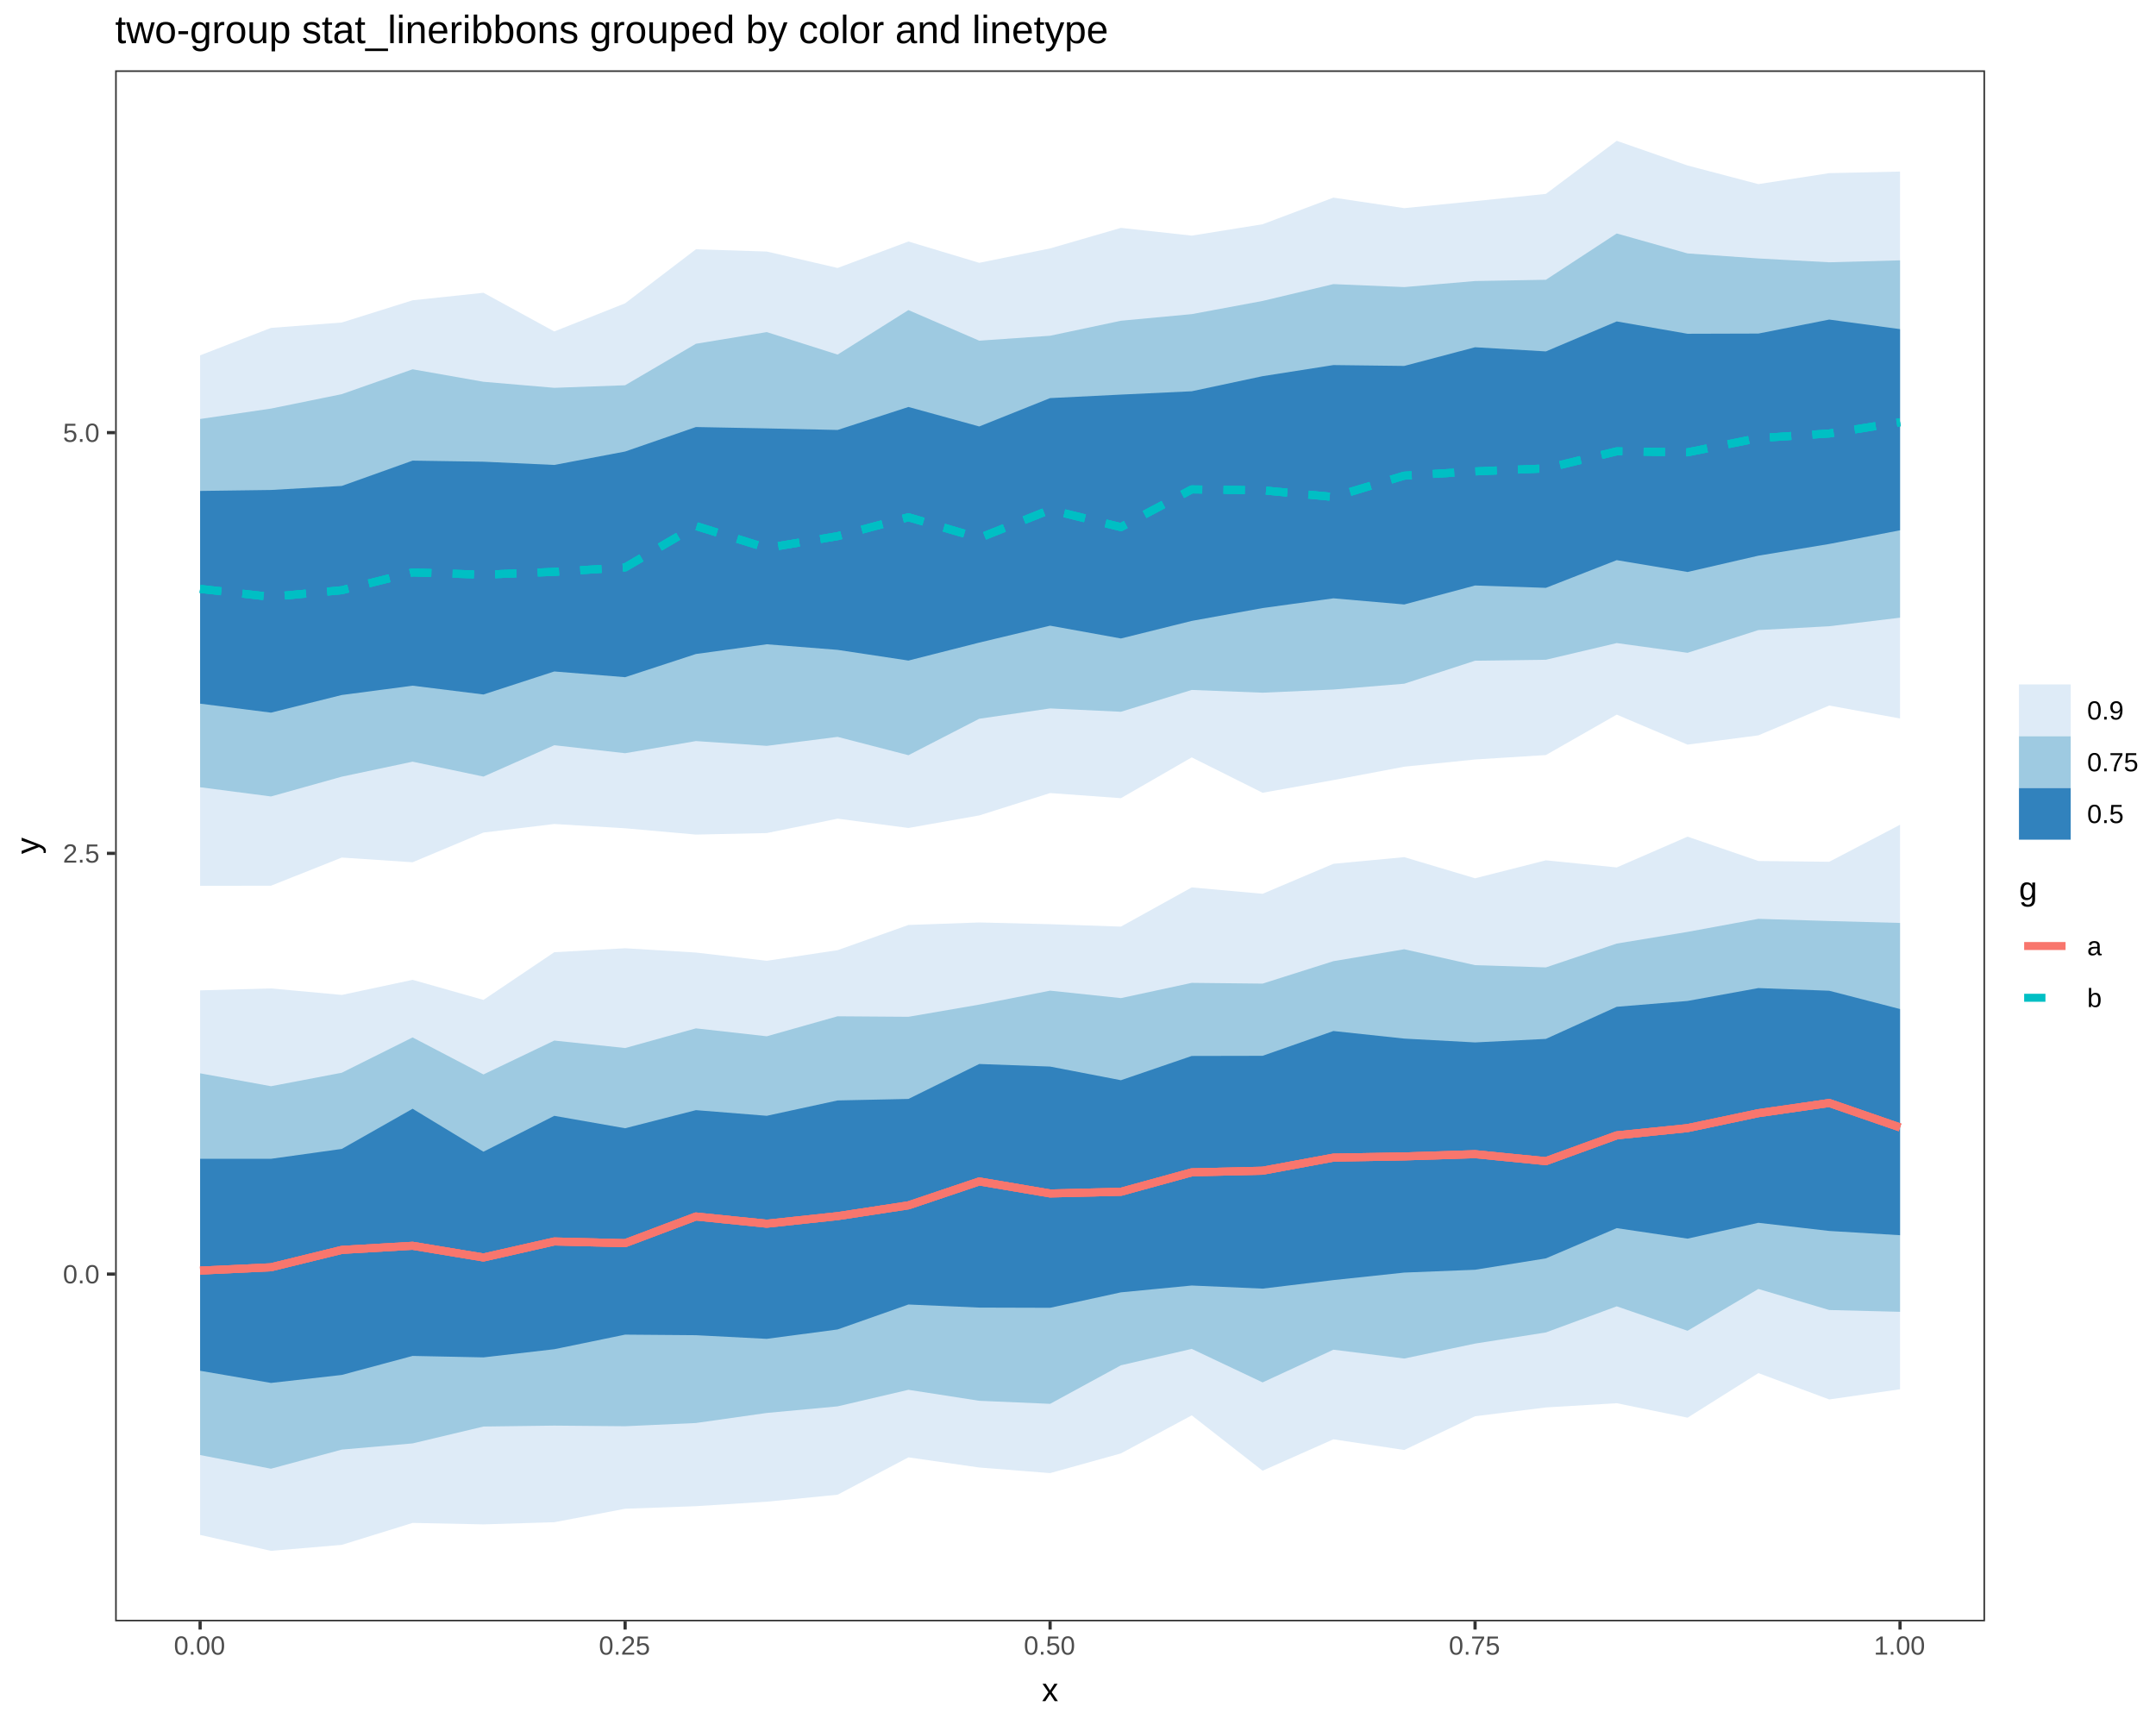
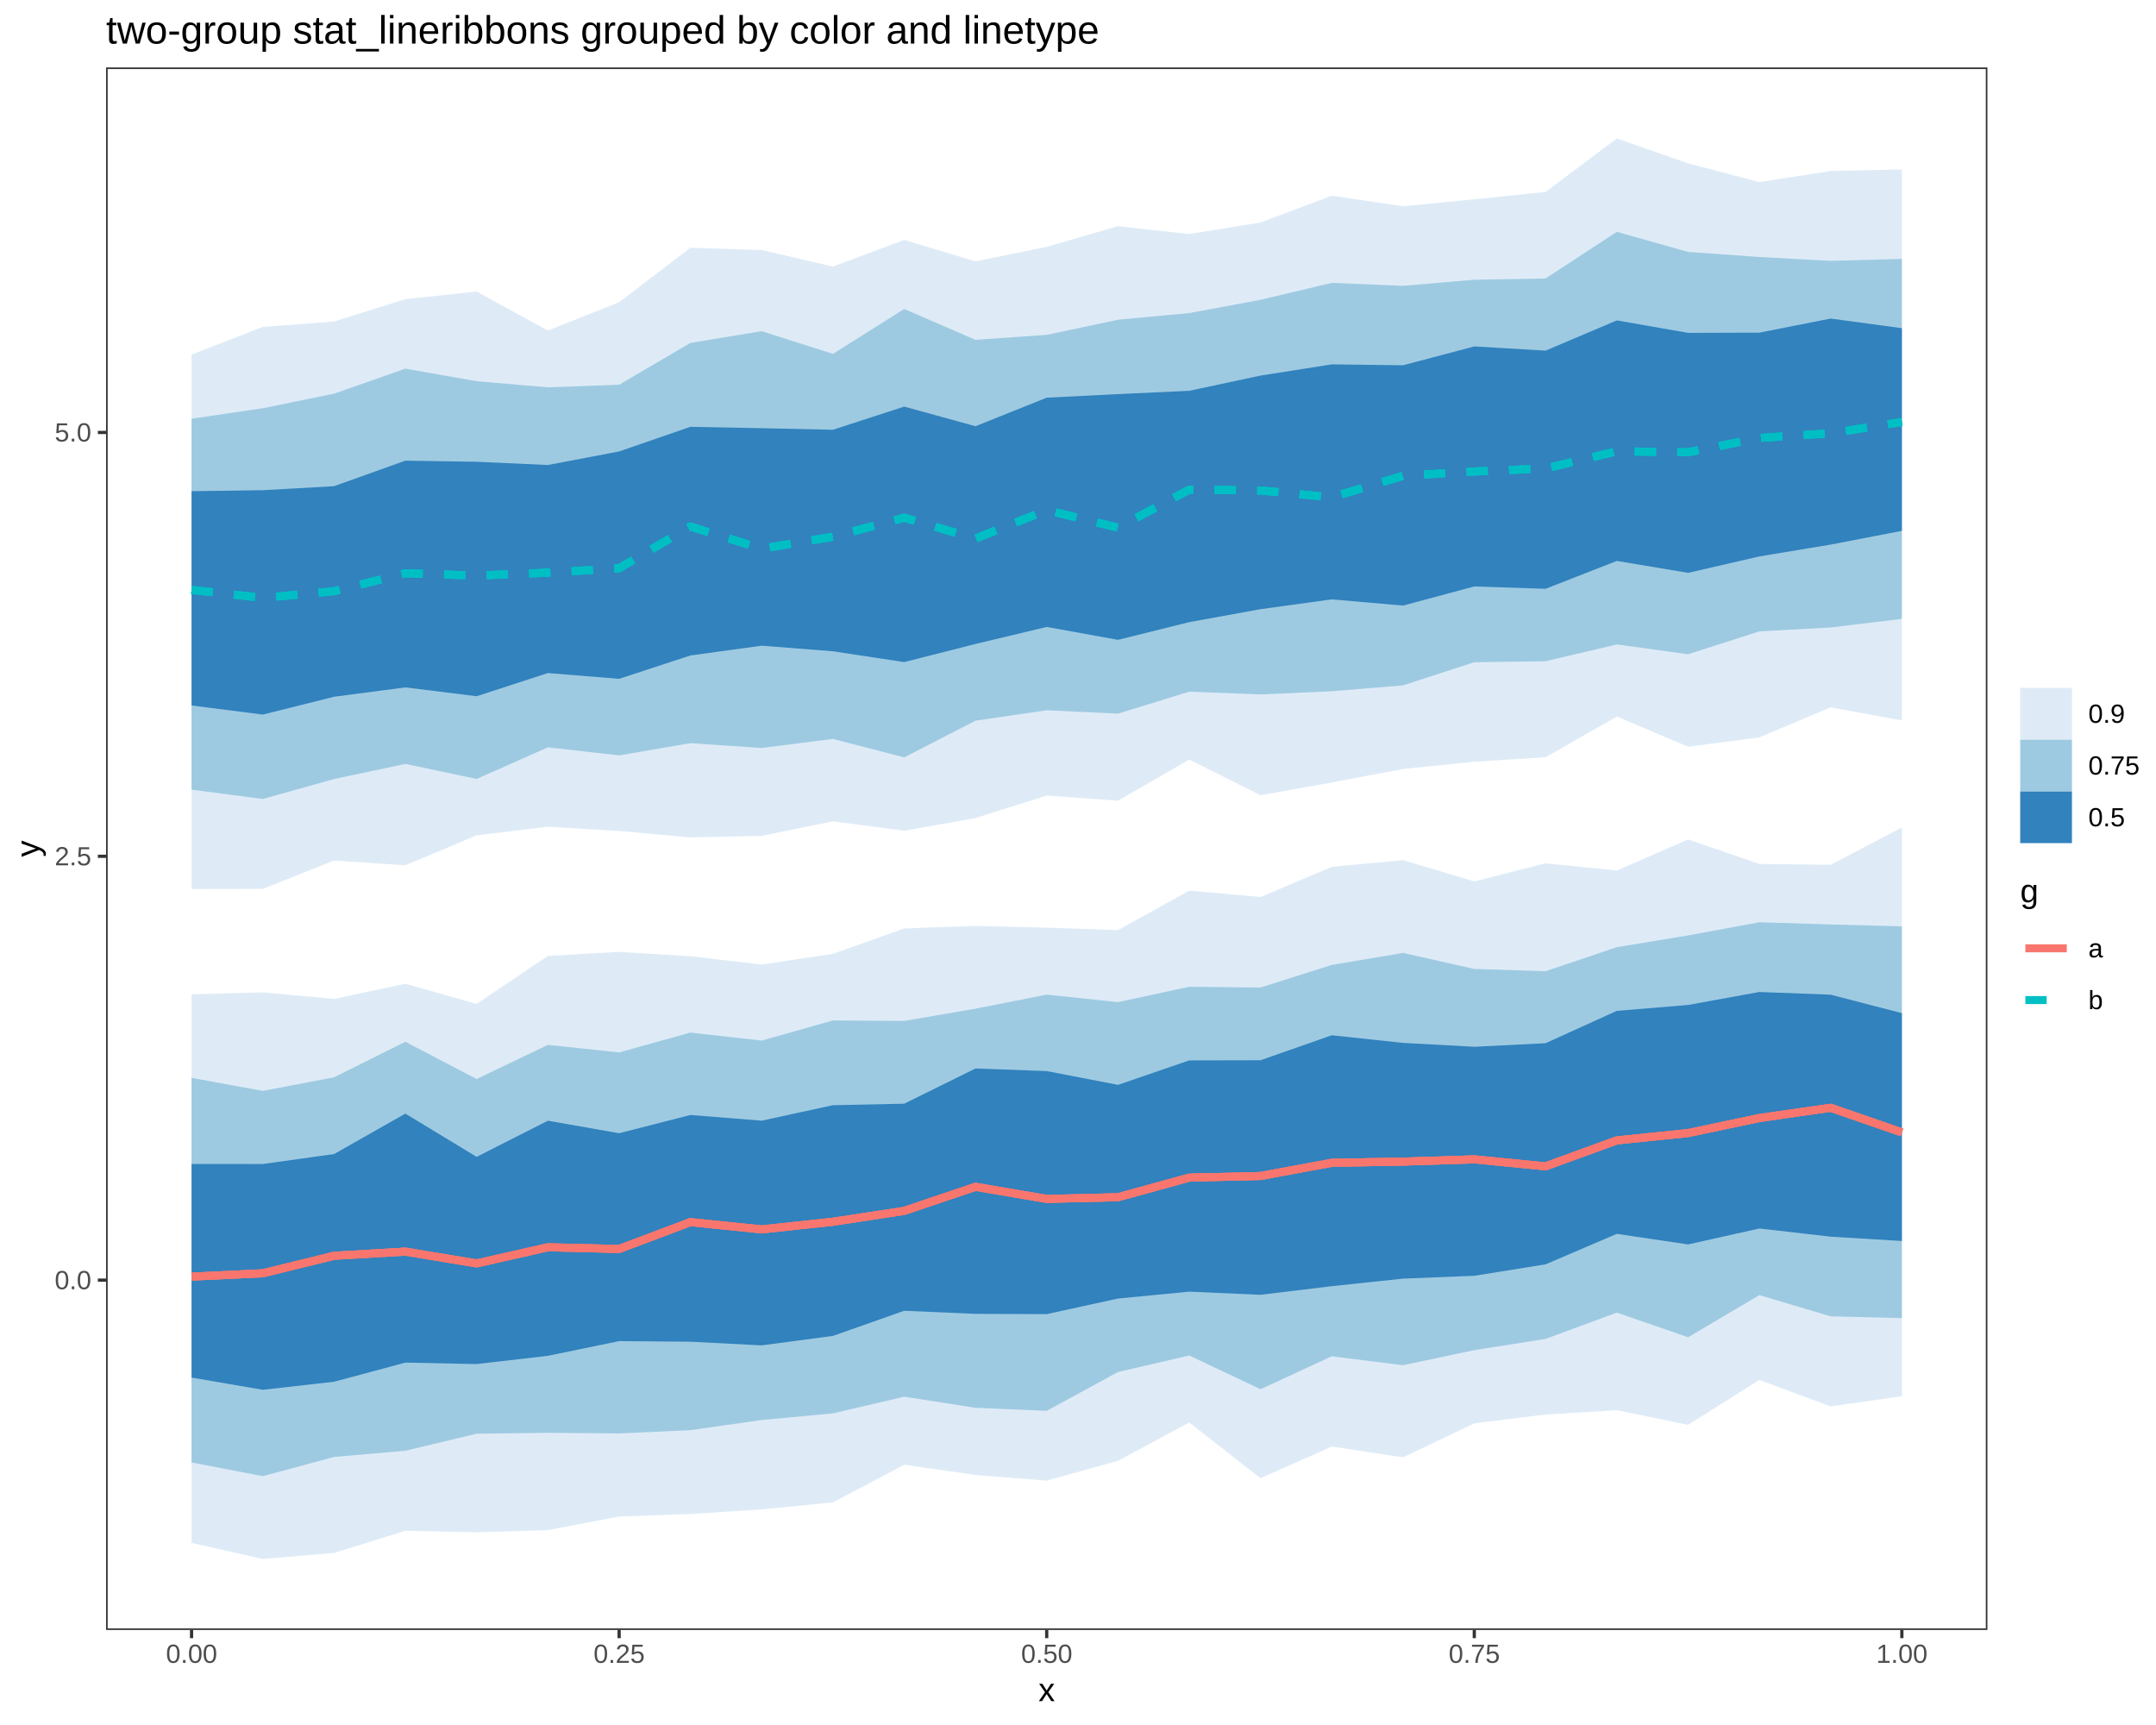
<svg xmlns="http://www.w3.org/2000/svg" viewBox="0 0 720.00 576.00">
  <defs>
    <style type="text/css">
-     line, polyline, path, rect, circle {
+     line, polyline, polygon, path, rect, circle {
      fill: none;
      stroke: #000000;
      stroke-linecap: round;
      stroke-linejoin: round;
      stroke-miterlimit: 10.00;
    }
  </style>
  </defs>
  <rect width="100%" height="100%" style="stroke: none; fill: #FFFFFF;" />
  <rect x="0.00" y="0.00" width="720.00" height="576.00" style="stroke-width: 1.07; stroke: #FFFFFF; fill: #FFFFFF;" />
  <defs>
-     <clipPath id="cpMzguNDQ4NXw2NjIuOTA2fDU0MS4zOTF8MjMuNDc2Nw==">
-       <rect x="38.45" y="23.48" width="624.46" height="517.91" />
+     <clipPath id="cpMzUuNDJ8NjYzLjY5fDU0NC4yN3wyMi41Mg==">
+       <rect x="35.42" y="22.52" width="628.28" height="521.75" />
    </clipPath>
  </defs>
-   <rect x="38.45" y="23.48" width="624.46" height="517.91" style="stroke-width: 1.07; stroke: none; fill: #FFFFFF;" clip-path="url(#cpMzguNDQ4NXw2NjIuOTA2fDU0MS4zOTF8MjMuNDc2Nw==)" />
-   <polyline points="66.83,118.65 90.49,109.49 114.14,107.69 137.79,100.27 161.45,97.76 185.10,110.68 208.76,101.28 232.41,83.24 256.06,83.99 279.72,89.48 303.37,80.64 327.02,87.76 350.68,82.95 374.33,76.09 397.98,78.68 421.64,74.88 445.29,65.99 468.95,69.50 492.60,67.16 516.25,64.74 539.91,47.02 563.56,55.26 587.21,61.48 610.87,57.81 634.52,57.29 634.52,239.91 610.87,235.59 587.21,245.54 563.56,248.64 539.91,238.62 516.25,252.12 492.60,253.60 468.95,256.01 445.29,260.48 421.64,264.71 397.98,252.90 374.33,266.52 350.68,264.81 327.02,272.28 303.37,276.47 279.72,273.36 256.06,278.17 232.41,278.68 208.76,276.57 185.10,275.14 161.45,278.00 137.79,287.92 114.14,286.35 90.49,295.75 66.83,295.79 " style="stroke-width: nan; stroke: none; stroke-dasharray: 2.00,2.00; fill: #DEEBF7;" clip-path="url(#cpMzguNDQ4NXw2NjIuOTA2fDU0MS4zOTF8MjMuNDc2Nw==)" />
-   <polyline points="66.83,330.70 90.49,330.05 114.14,332.22 137.79,327.18 161.45,333.88 185.10,317.96 208.76,316.63 232.41,318.07 256.06,320.82 279.72,317.28 303.37,308.86 327.02,308.02 350.68,308.60 374.33,309.41 397.98,296.32 421.64,298.45 445.29,288.44 468.95,286.21 492.60,293.27 516.25,287.27 539.91,289.65 563.56,279.37 587.21,287.49 610.87,287.76 634.52,275.40 634.52,463.89 610.87,467.29 587.21,458.50 563.56,473.38 539.91,468.55 516.25,469.96 492.60,472.90 468.95,484.17 445.29,480.60 421.64,491.09 397.98,472.61 374.33,485.31 350.68,491.89 327.02,490.02 303.37,486.63 279.72,499.10 256.06,501.44 232.41,502.93 208.76,503.79 185.10,508.29 161.45,509.01 137.79,508.52 114.14,515.85 90.49,517.85 66.83,512.53 " style="stroke-width: nan; stroke: none; fill: #DEEBF7;" clip-path="url(#cpMzguNDQ4NXw2NjIuOTA2fDU0MS4zOTF8MjMuNDc2Nw==)" />
-   <polyline points="66.83,139.91 90.49,136.43 114.14,131.61 137.79,123.31 161.45,127.48 185.10,129.50 208.76,128.64 232.41,114.79 256.06,110.89 279.72,118.40 303.37,103.54 327.02,113.76 350.68,112.11 374.33,107.10 397.98,104.89 421.64,100.49 445.29,94.87 468.95,95.86 492.60,93.84 516.25,93.42 539.91,77.96 563.56,84.62 587.21,86.30 610.87,87.58 634.52,86.93 634.52,206.25 610.87,209.11 587.21,210.39 563.56,217.98 539.91,214.73 516.25,220.30 492.60,220.62 468.95,228.30 445.29,230.24 421.64,231.30 397.98,230.38 374.33,237.67 350.68,236.55 327.02,240.00 303.37,252.17 279.72,246.05 256.06,249.05 232.41,247.45 208.76,251.51 185.10,248.84 161.45,259.31 137.79,254.33 114.14,259.34 90.49,265.95 66.83,262.87 " style="stroke-width: nan; stroke: none; stroke-dasharray: 2.00,2.00; fill: #9ECAE1;" clip-path="url(#cpMzguNDQ4NXw2NjIuOTA2fDU0MS4zOTF8MjMuNDc2Nw==)" />
-   <polyline points="66.83,358.39 90.49,362.70 114.14,358.20 137.79,346.41 161.45,358.77 185.10,347.46 208.76,349.95 232.41,343.38 256.06,346.03 279.72,339.35 303.37,339.52 327.02,335.45 350.68,330.79 374.33,333.28 397.98,328.19 421.64,328.44 445.29,320.95 468.95,316.97 492.60,322.28 516.25,323.03 539.91,315.07 563.56,311.17 587.21,306.81 610.87,307.54 634.52,308.18 634.52,438.03 610.87,437.43 587.21,430.40 563.56,444.36 539.91,436.20 516.25,444.92 492.60,448.64 468.95,453.63 445.29,450.68 421.64,461.60 397.98,450.41 374.33,455.89 350.68,468.76 327.02,467.74 303.37,464.07 279.72,469.60 256.06,471.80 232.41,475.16 208.76,476.24 185.10,476.03 161.45,476.34 137.79,481.97 114.14,484.04 90.49,490.42 66.83,485.86 " style="stroke-width: nan; stroke: none; fill: #9ECAE1;" clip-path="url(#cpMzguNDQ4NXw2NjIuOTA2fDU0MS4zOTF8MjMuNDc2Nw==)" />
-   <polyline points="66.83,386.93 90.49,386.94 114.14,383.64 137.79,370.23 161.45,384.57 185.10,372.59 208.76,376.74 232.41,370.69 256.06,372.58 279.72,367.45 303.37,366.95 327.02,355.28 350.68,356.14 374.33,360.70 397.98,352.60 421.64,352.55 445.29,344.27 468.95,346.80 492.60,348.08 516.25,346.90 539.91,336.18 563.56,334.23 587.21,329.93 610.87,330.82 634.52,336.93 634.52,412.45 610.87,411.03 587.21,408.31 563.56,413.60 539.91,410.09 516.25,420.19 492.60,423.99 468.95,424.93 445.29,427.44 421.64,430.29 397.98,429.25 374.33,431.53 350.68,436.69 327.02,436.62 303.37,435.59 279.72,443.92 256.06,447.06 232.41,445.84 208.76,445.65 185.10,450.52 161.45,453.25 137.79,452.76 114.14,459.11 90.49,461.78 66.83,457.72 " style="stroke-width: nan; stroke: none; fill: #3182BD;" clip-path="url(#cpMzguNDQ4NXw2NjIuOTA2fDU0MS4zOTF8MjMuNDc2Nw==)" />
-   <polyline points="66.83,163.93 90.49,163.61 114.14,162.26 137.79,153.81 161.45,154.17 185.10,155.25 208.76,150.77 232.41,142.59 256.06,143.05 279.72,143.57 303.37,135.89 327.02,142.40 350.68,132.93 374.33,131.76 397.98,130.65 421.64,125.61 445.29,121.90 468.95,122.19 492.60,115.95 516.25,117.34 539.91,107.33 563.56,111.45 587.21,111.38 610.87,106.71 634.52,109.90 634.52,177.07 610.87,181.64 587.21,185.55 563.56,190.99 539.91,187.04 516.25,196.29 492.60,195.50 468.95,201.84 445.29,199.79 421.64,203.04 397.98,207.33 374.33,213.20 350.68,208.92 327.02,214.57 303.37,220.57 279.72,217.00 256.06,215.13 232.41,218.38 208.76,226.12 185.10,224.21 161.45,231.90 137.79,228.96 114.14,232.07 90.49,237.96 66.83,234.96 " style="stroke-width: nan; stroke: none; stroke-dasharray: 2.00,2.00; fill: #3182BD;" clip-path="url(#cpMzguNDQ4NXw2NjIuOTA2fDU0MS4zOTF8MjMuNDc2Nw==)" />
-   <polyline points="66.83,196.64 90.49,199.30 114.14,197.08 137.79,191.14 161.45,191.90 185.10,190.95 208.76,189.47 232.41,175.64 256.06,182.98 279.72,179.03 303.37,172.71 327.02,179.65 350.68,170.22 374.33,176.01 397.98,163.42 421.64,163.71 445.29,165.95 468.95,158.83 492.60,157.41 516.25,156.41 539.91,150.71 563.56,151.04 587.21,146.29 610.87,144.75 634.52,140.99 " style="stroke-width: 2.67; stroke: #00BFC4; stroke-dasharray: 7.11,7.11; stroke-linecap: butt;" clip-path="url(#cpMzguNDQ4NXw2NjIuOTA2fDU0MS4zOTF8MjMuNDc2Nw==)" />
-   <polyline points="66.83,424.27 90.49,423.16 114.14,417.36 137.79,415.98 161.45,419.89 185.10,414.54 208.76,415.11 232.41,406.20 256.06,408.61 279.72,406.08 303.37,402.48 327.02,394.50 350.68,398.51 374.33,397.95 397.98,391.46 421.64,390.92 445.29,386.55 468.95,386.14 492.60,385.39 516.25,387.72 539.91,379.11 563.56,376.69 587.21,371.70 610.87,368.30 634.52,376.47 " style="stroke-width: 2.67; stroke: #F8766D; stroke-linecap: butt;" clip-path="url(#cpMzguNDQ4NXw2NjIuOTA2fDU0MS4zOTF8MjMuNDc2Nw==)" />
-   <polyline points="66.83,196.64 90.49,199.30 114.14,197.08 137.79,191.14 161.45,191.90 185.10,190.95 208.76,189.47 232.41,175.64 256.06,182.98 279.72,179.03 303.37,172.71 327.02,179.65 350.68,170.22 374.33,176.01 397.98,163.42 421.64,163.71 445.29,165.95 468.95,158.83 492.60,157.41 516.25,156.41 539.91,150.71 563.56,151.04 587.21,146.29 610.87,144.75 634.52,140.99 " style="stroke-width: 2.67; stroke: #00BFC4; stroke-dasharray: 7.11,7.11; stroke-linecap: butt;" clip-path="url(#cpMzguNDQ4NXw2NjIuOTA2fDU0MS4zOTF8MjMuNDc2Nw==)" />
-   <polyline points="66.83,424.27 90.49,423.16 114.14,417.36 137.79,415.98 161.45,419.89 185.10,414.54 208.76,415.11 232.41,406.20 256.06,408.61 279.72,406.08 303.37,402.48 327.02,394.50 350.68,398.51 374.33,397.95 397.98,391.46 421.64,390.92 445.29,386.55 468.95,386.14 492.60,385.39 516.25,387.72 539.91,379.11 563.56,376.69 587.21,371.70 610.87,368.30 634.52,376.47 " style="stroke-width: 2.67; stroke: #F8766D; stroke-linecap: butt;" clip-path="url(#cpMzguNDQ4NXw2NjIuOTA2fDU0MS4zOTF8MjMuNDc2Nw==)" />
-   <polyline points="66.83,196.64 90.49,199.30 114.14,197.08 137.79,191.14 161.45,191.90 185.10,190.95 208.76,189.47 232.41,175.64 256.06,182.98 279.72,179.03 303.37,172.71 327.02,179.65 350.68,170.22 374.33,176.01 397.98,163.42 421.64,163.71 445.29,165.95 468.95,158.83 492.60,157.41 516.25,156.41 539.91,150.71 563.56,151.04 587.21,146.29 610.87,144.75 634.52,140.99 " style="stroke-width: 2.67; stroke: #00BFC4; stroke-dasharray: 7.11,7.11; stroke-linecap: butt;" clip-path="url(#cpMzguNDQ4NXw2NjIuOTA2fDU0MS4zOTF8MjMuNDc2Nw==)" />
-   <polyline points="66.83,424.27 90.49,423.16 114.14,417.36 137.79,415.98 161.45,419.89 185.10,414.54 208.76,415.11 232.41,406.20 256.06,408.61 279.72,406.08 303.37,402.48 327.02,394.50 350.68,398.51 374.33,397.95 397.98,391.46 421.64,390.92 445.29,386.55 468.95,386.14 492.60,385.39 516.25,387.72 539.91,379.11 563.56,376.69 587.21,371.70 610.87,368.30 634.52,376.47 " style="stroke-width: 2.67; stroke: #F8766D; stroke-linecap: butt;" clip-path="url(#cpMzguNDQ4NXw2NjIuOTA2fDU0MS4zOTF8MjMuNDc2Nw==)" />
-   <rect x="38.45" y="23.48" width="624.46" height="517.91" style="stroke-width: 1.07; stroke: #333333;" clip-path="url(#cpMzguNDQ4NXw2NjIuOTA2fDU0MS4zOTF8MjMuNDc2Nw==)" />
+   <rect x="35.42" y="22.52" width="628.28" height="521.75" style="stroke-width: 1.07; stroke: none; fill: #FFFFFF;" clip-path="url(#cpMzUuNDJ8NjYzLjY5fDU0NC4yN3wyMi41Mg==)" />
+   <polygon points="63.97,118.40 87.77,109.17 111.57,107.36 135.37,99.89 159.17,97.36 182.97,110.37 206.76,100.90 230.56,82.73 254.36,83.48 278.16,89.01 301.96,80.11 325.76,87.28 349.55,82.43 373.35,75.52 397.15,78.14 420.95,74.30 444.75,65.35 468.55,68.88 492.34,66.53 516.14,64.09 539.94,46.24 563.74,54.54 587.54,60.81 611.34,57.10 635.13,56.58 635.13,240.56 611.34,236.20 587.54,246.23 563.74,249.35 539.94,239.25 516.14,252.86 492.34,254.35 468.55,256.78 444.75,261.28 420.95,265.54 397.15,253.64 373.35,267.37 349.55,265.64 325.76,273.17 301.96,277.39 278.16,274.25 254.36,279.10 230.56,279.62 206.76,277.49 182.97,276.05 159.17,278.93 135.37,288.93 111.57,287.34 87.77,296.81 63.97,296.85 " style="stroke-width: nan; stroke: none; stroke-dasharray: 2.00,2.00; fill: #DEEBF7;" clip-path="url(#cpMzUuNDJ8NjYzLjY5fDU0NC4yN3wyMi41Mg==)" />
+   <polygon points="63.97,332.02 87.77,331.36 111.57,333.55 135.37,328.48 159.17,335.22 182.97,319.19 206.76,317.84 230.56,319.30 254.36,322.07 278.16,318.50 301.96,310.02 325.76,309.17 349.55,309.75 373.35,310.57 397.15,297.39 420.95,299.53 444.75,289.45 468.55,287.20 492.34,294.32 516.14,288.27 539.94,290.67 563.74,280.31 587.54,288.49 611.34,288.77 635.13,276.31 635.13,466.20 611.34,469.62 587.54,460.77 563.74,475.76 539.94,470.89 516.14,472.32 492.34,475.28 468.55,486.62 444.75,483.03 420.95,493.60 397.15,474.98 373.35,487.78 349.55,494.40 325.76,492.52 301.96,489.10 278.16,501.67 254.36,504.02 230.56,505.53 206.76,506.39 182.97,510.92 159.17,511.65 135.37,511.15 111.57,518.54 87.77,520.56 63.97,515.20 " style="stroke-width: nan; stroke: none; fill: #DEEBF7;" clip-path="url(#cpMzUuNDJ8NjYzLjY5fDU0NC4yN3wyMi41Mg==)" />
+   <polygon points="63.97,139.82 87.77,136.31 111.57,131.45 135.37,123.09 159.17,127.29 182.97,129.33 206.76,128.46 230.56,114.51 254.36,110.58 278.16,118.15 301.96,103.17 325.76,113.47 349.55,111.81 373.35,106.76 397.15,104.54 420.95,100.11 444.75,94.45 468.55,95.44 492.34,93.41 516.14,92.99 539.94,77.41 563.74,84.12 587.54,85.81 611.34,87.10 635.13,86.44 635.13,206.65 611.34,209.53 587.54,210.82 563.74,218.47 539.94,215.19 516.14,220.80 492.34,221.12 468.55,228.86 444.75,230.82 420.95,231.88 397.15,230.96 373.35,238.30 349.55,237.17 325.76,240.65 301.96,252.90 278.16,246.74 254.36,249.76 230.56,248.15 206.76,252.24 182.97,249.55 159.17,260.10 135.37,255.08 111.57,260.13 87.77,266.79 63.97,263.68 " style="stroke-width: nan; stroke: none; stroke-dasharray: 2.00,2.00; fill: #9ECAE1;" clip-path="url(#cpMzUuNDJ8NjYzLjY5fDU0NC4yN3wyMi41Mg==)" />
+   <polygon points="63.97,359.91 87.77,364.26 111.57,359.72 135.37,347.85 159.17,360.30 182.97,348.90 206.76,351.41 230.56,344.79 254.36,347.46 278.16,340.74 301.96,340.90 325.76,336.81 349.55,332.11 373.35,334.62 397.15,329.49 420.95,329.74 444.75,322.20 468.55,318.19 492.34,323.54 516.14,324.30 539.94,316.27 563.74,312.35 587.54,307.95 611.34,308.68 635.13,309.33 635.13,440.14 611.34,439.54 587.54,432.46 563.74,446.53 539.94,438.30 516.14,447.09 492.34,450.83 468.55,455.86 444.75,452.89 420.95,463.88 397.15,452.62 373.35,458.14 349.55,471.10 325.76,470.08 301.96,466.38 278.16,471.95 254.36,474.16 230.56,477.55 206.76,478.64 182.97,478.43 159.17,478.74 135.37,484.42 111.57,486.49 87.77,492.92 63.97,488.33 " style="stroke-width: nan; stroke: none; fill: #9ECAE1;" clip-path="url(#cpMzUuNDJ8NjYzLjY5fDU0NC4yN3wyMi41Mg==)" />
+   <polygon points="63.97,388.66 87.77,388.68 111.57,385.35 135.37,371.85 159.17,386.29 182.97,374.22 206.76,378.40 230.56,372.31 254.36,374.21 278.16,369.04 301.96,368.54 325.76,356.78 349.55,357.65 373.35,362.25 397.15,354.08 420.95,354.03 444.75,345.69 468.55,348.24 492.34,349.53 516.14,348.34 539.94,337.54 563.74,335.57 587.54,331.24 611.34,332.14 635.13,338.30 635.13,414.38 611.34,412.94 587.54,410.21 563.74,415.53 539.94,412.00 516.14,422.18 492.34,426.00 468.55,426.95 444.75,429.47 420.95,432.35 397.15,431.30 373.35,433.60 349.55,438.80 325.76,438.72 301.96,437.68 278.16,446.08 254.36,449.24 230.56,448.01 206.76,447.82 182.97,452.72 159.17,455.48 135.37,454.99 111.57,461.38 87.77,464.07 63.97,459.99 " style="stroke-width: nan; stroke: none; fill: #3182BD;" clip-path="url(#cpMzUuNDJ8NjYzLjY5fDU0NC4yN3wyMi41Mg==)" />
+   <polygon points="63.97,164.01 87.77,163.69 111.57,162.34 135.37,153.82 159.17,154.19 182.97,155.27 206.76,150.75 230.56,142.52 254.36,142.98 278.16,143.50 301.96,135.77 325.76,142.32 349.55,132.79 373.35,131.60 397.15,130.49 420.95,125.41 444.75,121.67 468.55,121.97 492.34,115.68 516.14,117.08 539.94,106.99 563.74,111.15 587.54,111.08 611.34,106.37 635.13,109.59 635.13,177.26 611.34,181.85 587.54,185.80 563.74,191.28 539.94,187.30 516.14,196.61 492.34,195.82 468.55,202.21 444.75,200.14 420.95,203.41 397.15,207.74 373.35,213.65 349.55,209.34 325.76,215.03 301.96,221.08 278.16,217.47 254.36,215.60 230.56,218.87 206.76,226.67 182.97,224.74 159.17,232.48 135.37,229.53 111.57,232.65 87.77,238.60 63.97,235.57 " style="stroke-width: nan; stroke: none; stroke-dasharray: 2.00,2.00; fill: #3182BD;" clip-path="url(#cpMzUuNDJ8NjYzLjY5fDU0NC4yN3wyMi41Mg==)" />
+   <polyline points="63.97,196.97 87.77,199.64 111.57,197.41 135.37,191.42 159.17,192.19 182.97,191.23 206.76,189.74 230.56,175.82 254.36,183.21 278.16,179.22 301.96,172.86 325.76,179.85 349.55,170.35 373.35,176.19 397.15,163.50 420.95,163.79 444.75,166.05 468.55,158.88 492.34,157.44 516.14,156.44 539.94,150.69 563.74,151.03 587.54,146.24 611.34,144.69 635.13,140.91 " style="stroke-width: 2.67; stroke: #00BFC4; stroke-dasharray: 7.11,7.11; stroke-linecap: butt;" clip-path="url(#cpMzUuNDJ8NjYzLjY5fDU0NC4yN3wyMi41Mg==)" />
+   <polyline points="63.97,426.28 87.77,425.16 111.57,419.32 135.37,417.93 159.17,421.87 182.97,416.48 206.76,417.05 230.56,408.08 254.36,410.51 278.16,407.96 301.96,404.33 325.76,396.29 349.55,400.33 373.35,399.77 397.15,393.23 420.95,392.68 444.75,388.28 468.55,387.87 492.34,387.12 516.14,389.46 539.94,380.79 563.74,378.35 587.54,373.32 611.34,369.90 635.13,378.13 " style="stroke-width: 2.67; stroke: #F8766D; stroke-linecap: butt;" clip-path="url(#cpMzUuNDJ8NjYzLjY5fDU0NC4yN3wyMi41Mg==)" />
+   <polyline points="63.97,196.97 87.77,199.64 111.57,197.41 135.37,191.42 159.17,192.19 182.97,191.23 206.76,189.74 230.56,175.82 254.36,183.21 278.16,179.22 301.96,172.86 325.76,179.85 349.55,170.35 373.35,176.19 397.15,163.50 420.95,163.79 444.75,166.05 468.55,158.88 492.34,157.44 516.14,156.44 539.94,150.69 563.74,151.03 587.54,146.24 611.34,144.69 635.13,140.91 " style="stroke-width: 2.67; stroke: #00BFC4; stroke-dasharray: 7.11,7.11; stroke-linecap: butt;" clip-path="url(#cpMzUuNDJ8NjYzLjY5fDU0NC4yN3wyMi41Mg==)" />
+   <polyline points="63.97,426.28 87.77,425.16 111.57,419.32 135.37,417.93 159.17,421.87 182.97,416.48 206.76,417.05 230.56,408.08 254.36,410.51 278.16,407.96 301.96,404.33 325.76,396.29 349.55,400.33 373.35,399.77 397.15,393.23 420.95,392.68 444.75,388.28 468.55,387.87 492.34,387.12 516.14,389.46 539.94,380.79 563.74,378.35 587.54,373.32 611.34,369.90 635.13,378.13 " style="stroke-width: 2.67; stroke: #F8766D; stroke-linecap: butt;" clip-path="url(#cpMzUuNDJ8NjYzLjY5fDU0NC4yN3wyMi41Mg==)" />
+   <polyline points="63.97,196.97 87.77,199.64 111.57,197.41 135.37,191.42 159.17,192.19 182.97,191.23 206.76,189.74 230.56,175.82 254.36,183.21 278.16,179.22 301.96,172.86 325.76,179.85 349.55,170.35 373.35,176.19 397.15,163.50 420.95,163.79 444.75,166.05 468.55,158.88 492.34,157.44 516.14,156.44 539.94,150.69 563.74,151.03 587.54,146.24 611.34,144.69 635.13,140.91 " style="stroke-width: 2.67; stroke: #00BFC4; stroke-dasharray: 7.11,7.11; stroke-linecap: butt;" clip-path="url(#cpMzUuNDJ8NjYzLjY5fDU0NC4yN3wyMi41Mg==)" />
+   <polyline points="63.97,426.28 87.77,425.16 111.57,419.32 135.37,417.93 159.17,421.87 182.97,416.48 206.76,417.05 230.56,408.08 254.36,410.51 278.16,407.96 301.96,404.33 325.76,396.29 349.55,400.33 373.35,399.77 397.15,393.23 420.95,392.68 444.75,388.28 468.55,387.87 492.34,387.12 516.14,389.46 539.94,380.79 563.74,378.35 587.54,373.32 611.34,369.90 635.13,378.13 " style="stroke-width: 2.67; stroke: #F8766D; stroke-linecap: butt;" clip-path="url(#cpMzUuNDJ8NjYzLjY5fDU0NC4yN3wyMi41Mg==)" />
+   <rect x="35.42" y="22.52" width="628.28" height="521.75" style="stroke-width: 1.07; stroke: #333333;" clip-path="url(#cpMzUuNDJ8NjYzLjY5fDU0NC4yN3wyMi41Mg==)" />
  <defs>
-     <clipPath id="cpMHw3MjB8NTc2fDA=">
+     <clipPath id="cpMC4wMHw3MjAuMDB8NTc2LjAwfDAuMDA=">
      <rect x="0.00" y="0.00" width="720.00" height="576.00" />
    </clipPath>
  </defs>
-   <g clip-path="url(#cpMHw3MjB8NTc2fDA=)">
-     <text x="21.01" y="428.53" style="font-size: 8.80px; fill: #4D4D4D; font-family: Liberation Sans;" textLength="12.51px" lengthAdjust="spacingAndGlyphs">0.0</text>
+   <g clip-path="url(#cpMC4wMHw3MjAuMDB8NTc2LjAwfDAuMDA=)">
+     <text x="18.27" y="430.48" style="font-size: 8.80px; fill: #4D4D4D; font-family: Liberation Sans;" textLength="12.22px" lengthAdjust="spacingAndGlyphs">0.0</text>
  </g>
-   <g clip-path="url(#cpMHw3MjB8NTc2fDA=)">
-     <text x="21.01" y="288.04" style="font-size: 8.80px; fill: #4D4D4D; font-family: Liberation Sans;" textLength="12.51px" lengthAdjust="spacingAndGlyphs">2.5</text>
+   <g clip-path="url(#cpMC4wMHw3MjAuMDB8NTc2LjAwfDAuMDA=)">
+     <text x="18.27" y="288.95" style="font-size: 8.80px; fill: #4D4D4D; font-family: Liberation Sans;" textLength="12.22px" lengthAdjust="spacingAndGlyphs">2.5</text>
  </g>
-   <g clip-path="url(#cpMHw3MjB8NTc2fDA=)">
-     <text x="21.01" y="147.55" style="font-size: 8.80px; fill: #4D4D4D; font-family: Liberation Sans;" textLength="12.51px" lengthAdjust="spacingAndGlyphs">5.0</text>
+   <g clip-path="url(#cpMC4wMHw3MjAuMDB8NTc2LjAwfDAuMDA=)">
+     <text x="18.27" y="147.42" style="font-size: 8.80px; fill: #4D4D4D; font-family: Liberation Sans;" textLength="12.22px" lengthAdjust="spacingAndGlyphs">5.0</text>
  </g>
-   <polyline points="35.71,425.43 38.45,425.43 " style="stroke-width: 1.07; stroke: #333333; stroke-linecap: butt;" clip-path="url(#cpMHw3MjB8NTc2fDA=)" />
-   <polyline points="35.71,284.95 38.45,284.95 " style="stroke-width: 1.07; stroke: #333333; stroke-linecap: butt;" clip-path="url(#cpMHw3MjB8NTc2fDA=)" />
-   <polyline points="35.71,144.46 38.45,144.46 " style="stroke-width: 1.07; stroke: #333333; stroke-linecap: butt;" clip-path="url(#cpMHw3MjB8NTc2fDA=)" />
-   <polyline points="66.83,544.13 66.83,541.39 " style="stroke-width: 1.07; stroke: #333333; stroke-linecap: butt;" clip-path="url(#cpMHw3MjB8NTc2fDA=)" />
-   <polyline points="208.76,544.13 208.76,541.39 " style="stroke-width: 1.07; stroke: #333333; stroke-linecap: butt;" clip-path="url(#cpMHw3MjB8NTc2fDA=)" />
-   <polyline points="350.68,544.13 350.68,541.39 " style="stroke-width: 1.07; stroke: #333333; stroke-linecap: butt;" clip-path="url(#cpMHw3MjB8NTc2fDA=)" />
-   <polyline points="492.60,544.13 492.60,541.39 " style="stroke-width: 1.07; stroke: #333333; stroke-linecap: butt;" clip-path="url(#cpMHw3MjB8NTc2fDA=)" />
-   <polyline points="634.52,544.13 634.52,541.39 " style="stroke-width: 1.07; stroke: #333333; stroke-linecap: butt;" clip-path="url(#cpMHw3MjB8NTc2fDA=)" />
-   <g clip-path="url(#cpMHw3MjB8NTc2fDA=)">
-     <text x="58.07" y="552.51" style="font-size: 8.80px; fill: #4D4D4D; font-family: Liberation Sans;" textLength="17.52px" lengthAdjust="spacingAndGlyphs">0.00</text>
+   <polyline points="32.68,427.45 35.42,427.45 " style="stroke-width: 1.07; stroke: #333333; stroke-linecap: butt;" clip-path="url(#cpMC4wMHw3MjAuMDB8NTc2LjAwfDAuMDA=)" />
+   <polyline points="32.68,285.93 35.42,285.93 " style="stroke-width: 1.07; stroke: #333333; stroke-linecap: butt;" clip-path="url(#cpMC4wMHw3MjAuMDB8NTc2LjAwfDAuMDA=)" />
+   <polyline points="32.68,144.40 35.42,144.40 " style="stroke-width: 1.07; stroke: #333333; stroke-linecap: butt;" clip-path="url(#cpMC4wMHw3MjAuMDB8NTc2LjAwfDAuMDA=)" />
+   <polyline points="63.97,547.01 63.97,544.27 " style="stroke-width: 1.07; stroke: #333333; stroke-linecap: butt;" clip-path="url(#cpMC4wMHw3MjAuMDB8NTc2LjAwfDAuMDA=)" />
+   <polyline points="206.76,547.01 206.76,544.27 " style="stroke-width: 1.07; stroke: #333333; stroke-linecap: butt;" clip-path="url(#cpMC4wMHw3MjAuMDB8NTc2LjAwfDAuMDA=)" />
+   <polyline points="349.55,547.01 349.55,544.27 " style="stroke-width: 1.07; stroke: #333333; stroke-linecap: butt;" clip-path="url(#cpMC4wMHw3MjAuMDB8NTc2LjAwfDAuMDA=)" />
+   <polyline points="492.34,547.01 492.34,544.27 " style="stroke-width: 1.07; stroke: #333333; stroke-linecap: butt;" clip-path="url(#cpMC4wMHw3MjAuMDB8NTc2LjAwfDAuMDA=)" />
+   <polyline points="635.13,547.01 635.13,544.27 " style="stroke-width: 1.07; stroke: #333333; stroke-linecap: butt;" clip-path="url(#cpMC4wMHw3MjAuMDB8NTc2LjAwfDAuMDA=)" />
+   <g clip-path="url(#cpMC4wMHw3MjAuMDB8NTc2LjAwfDAuMDA=)">
+     <text x="55.42" y="555.25" style="font-size: 8.80px; fill: #4D4D4D; font-family: Liberation Sans;" textLength="17.11px" lengthAdjust="spacingAndGlyphs">0.00</text>
  </g>
-   <g clip-path="url(#cpMHw3MjB8NTc2fDA=)">
-     <text x="200.00" y="552.51" style="font-size: 8.80px; fill: #4D4D4D; font-family: Liberation Sans;" textLength="17.52px" lengthAdjust="spacingAndGlyphs">0.25</text>
+   <g clip-path="url(#cpMC4wMHw3MjAuMDB8NTc2LjAwfDAuMDA=)">
+     <text x="198.21" y="555.25" style="font-size: 8.80px; fill: #4D4D4D; font-family: Liberation Sans;" textLength="17.11px" lengthAdjust="spacingAndGlyphs">0.25</text>
  </g>
-   <g clip-path="url(#cpMHw3MjB8NTc2fDA=)">
-     <text x="341.92" y="552.51" style="font-size: 8.80px; fill: #4D4D4D; font-family: Liberation Sans;" textLength="17.52px" lengthAdjust="spacingAndGlyphs">0.50</text>
+   <g clip-path="url(#cpMC4wMHw3MjAuMDB8NTc2LjAwfDAuMDA=)">
+     <text x="341.00" y="555.25" style="font-size: 8.80px; fill: #4D4D4D; font-family: Liberation Sans;" textLength="17.11px" lengthAdjust="spacingAndGlyphs">0.50</text>
  </g>
-   <g clip-path="url(#cpMHw3MjB8NTc2fDA=)">
-     <text x="483.84" y="552.51" style="font-size: 8.80px; fill: #4D4D4D; font-family: Liberation Sans;" textLength="17.52px" lengthAdjust="spacingAndGlyphs">0.75</text>
+   <g clip-path="url(#cpMC4wMHw3MjAuMDB8NTc2LjAwfDAuMDA=)">
+     <text x="483.79" y="555.25" style="font-size: 8.80px; fill: #4D4D4D; font-family: Liberation Sans;" textLength="17.11px" lengthAdjust="spacingAndGlyphs">0.75</text>
  </g>
-   <g clip-path="url(#cpMHw3MjB8NTc2fDA=)">
-     <text x="625.76" y="552.51" style="font-size: 8.80px; fill: #4D4D4D; font-family: Liberation Sans;" textLength="17.52px" lengthAdjust="spacingAndGlyphs">1.00</text>
+   <g clip-path="url(#cpMC4wMHw3MjAuMDB8NTc2LjAwfDAuMDA=)">
+     <text x="626.58" y="555.25" style="font-size: 8.80px; fill: #4D4D4D; font-family: Liberation Sans;" textLength="17.11px" lengthAdjust="spacingAndGlyphs">1.00</text>
  </g>
-   <g clip-path="url(#cpMHw3MjB8NTc2fDA=)">
-     <text x="347.93" y="568.04" style="font-size: 11.00px; font-family: Liberation Sans;" textLength="5.50px" lengthAdjust="spacingAndGlyphs">x</text>
+   <g clip-path="url(#cpMC4wMHw3MjAuMDB8NTc2LjAwfDAuMDA=)">
+     <text x="346.80" y="568.04" style="font-size: 11.00px; font-family: Liberation Sans;" textLength="5.50px" lengthAdjust="spacingAndGlyphs">x</text>
  </g>
-   <g clip-path="url(#cpMHw3MjB8NTc2fDA=)">
-     <text transform="translate(13.04,285.18) rotate(-90)" style="font-size: 11.00px; font-family: Liberation Sans;" textLength="5.50px" lengthAdjust="spacingAndGlyphs">y</text>
+   <g clip-path="url(#cpMC4wMHw3MjAuMDB8NTc2LjAwfDAuMDA=)">
+     <text transform="translate(13.04,286.15) rotate(-90)" style="font-size: 11.00px; font-family: Liberation Sans;" textLength="5.50px" lengthAdjust="spacingAndGlyphs">y</text>
  </g>
-   <rect x="674.24" y="223.06" width="40.28" height="57.32" style="stroke-width: 1.07; stroke: none; fill: #FFFFFF;" clip-path="url(#cpMHw3MjB8NTc2fDA=)" />
-   <rect x="674.24" y="228.54" width="17.28" height="17.28" style="stroke-width: 1.07; stroke: none; fill: #FFFFFF;" clip-path="url(#cpMHw3MjB8NTc2fDA=)" />
-   <rect x="674.24" y="228.54" width="17.28" height="17.28" style="stroke-width: 0.75; stroke: none; fill: #DEEBF7;" clip-path="url(#cpMHw3MjB8NTc2fDA=)" />
-   <rect x="674.24" y="245.82" width="17.28" height="17.28" style="stroke-width: 1.07; stroke: none; fill: #FFFFFF;" clip-path="url(#cpMHw3MjB8NTc2fDA=)" />
-   <rect x="674.24" y="245.82" width="17.28" height="17.28" style="stroke-width: 0.75; stroke: none; fill: #9ECAE1;" clip-path="url(#cpMHw3MjB8NTc2fDA=)" />
-   <rect x="674.24" y="263.10" width="17.28" height="17.28" style="stroke-width: 1.07; stroke: none; fill: #FFFFFF;" clip-path="url(#cpMHw3MjB8NTc2fDA=)" />
-   <rect x="674.24" y="263.10" width="17.28" height="17.28" style="stroke-width: 0.75; stroke: none; fill: #3182BD;" clip-path="url(#cpMHw3MjB8NTc2fDA=)" />
-   <g clip-path="url(#cpMHw3MjB8NTc2fDA=)">
-     <text x="697.00" y="240.27" style="font-size: 8.80px; font-family: Liberation Sans;" textLength="12.51px" lengthAdjust="spacingAndGlyphs">0.9</text>
+   <rect x="674.65" y="224.21" width="39.87" height="57.32" style="stroke-width: 1.07; stroke: none; fill: #FFFFFF;" clip-path="url(#cpMC4wMHw3MjAuMDB8NTc2LjAwfDAuMDA=)" />
+   <rect x="674.65" y="229.69" width="17.28" height="17.28" style="stroke-width: 1.07; stroke: none; fill: #FFFFFF;" clip-path="url(#cpMC4wMHw3MjAuMDB8NTc2LjAwfDAuMDA=)" />
+   <rect x="674.65" y="229.69" width="17.28" height="17.28" style="stroke-width: 0.75; stroke: none; fill: #DEEBF7;" clip-path="url(#cpMC4wMHw3MjAuMDB8NTc2LjAwfDAuMDA=)" />
+   <rect x="674.65" y="246.97" width="17.28" height="17.28" style="stroke-width: 1.07; stroke: none; fill: #FFFFFF;" clip-path="url(#cpMC4wMHw3MjAuMDB8NTc2LjAwfDAuMDA=)" />
+   <rect x="674.65" y="246.97" width="17.28" height="17.28" style="stroke-width: 0.75; stroke: none; fill: #9ECAE1;" clip-path="url(#cpMC4wMHw3MjAuMDB8NTc2LjAwfDAuMDA=)" />
+   <rect x="674.65" y="264.25" width="17.28" height="17.28" style="stroke-width: 1.07; stroke: none; fill: #FFFFFF;" clip-path="url(#cpMC4wMHw3MjAuMDB8NTc2LjAwfDAuMDA=)" />
+   <rect x="674.65" y="264.25" width="17.28" height="17.28" style="stroke-width: 0.75; stroke: none; fill: #3182BD;" clip-path="url(#cpMC4wMHw3MjAuMDB8NTc2LjAwfDAuMDA=)" />
+   <g clip-path="url(#cpMC4wMHw3MjAuMDB8NTc2LjAwfDAuMDA=)">
+     <text x="697.41" y="241.36" style="font-size: 8.80px; font-family: Liberation Sans;" textLength="12.22px" lengthAdjust="spacingAndGlyphs">0.9</text>
  </g>
-   <g clip-path="url(#cpMHw3MjB8NTc2fDA=)">
-     <text x="697.00" y="257.55" style="font-size: 8.80px; font-family: Liberation Sans;" textLength="17.52px" lengthAdjust="spacingAndGlyphs">0.75</text>
+   <g clip-path="url(#cpMC4wMHw3MjAuMDB8NTc2LjAwfDAuMDA=)">
+     <text x="697.41" y="258.64" style="font-size: 8.80px; font-family: Liberation Sans;" textLength="17.11px" lengthAdjust="spacingAndGlyphs">0.75</text>
  </g>
-   <g clip-path="url(#cpMHw3MjB8NTc2fDA=)">
-     <text x="697.00" y="274.83" style="font-size: 8.80px; font-family: Liberation Sans;" textLength="12.51px" lengthAdjust="spacingAndGlyphs">0.5</text>
+   <g clip-path="url(#cpMC4wMHw3MjAuMDB8NTc2LjAwfDAuMDA=)">
+     <text x="697.41" y="275.92" style="font-size: 8.80px; font-family: Liberation Sans;" textLength="12.22px" lengthAdjust="spacingAndGlyphs">0.5</text>
  </g>
-   <rect x="674.24" y="291.72" width="27.76" height="50.09" style="stroke-width: 1.07; stroke: none; fill: #FFFFFF;" clip-path="url(#cpMHw3MjB8NTc2fDA=)" />
-   <g clip-path="url(#cpMHw3MjB8NTc2fDA=)">
-     <text x="674.24" y="300.52" style="font-size: 11.00px; font-family: Liberation Sans;" textLength="6.12px" lengthAdjust="spacingAndGlyphs">g</text>
+   <rect x="674.65" y="292.49" width="27.65" height="50.09" style="stroke-width: 1.07; stroke: none; fill: #FFFFFF;" clip-path="url(#cpMC4wMHw3MjAuMDB8NTc2LjAwfDAuMDA=)" />
+   <g clip-path="url(#cpMC4wMHw3MjAuMDB8NTc2LjAwfDAuMDA=)">
+     <text x="674.65" y="301.30" style="font-size: 11.00px; font-family: Liberation Sans;" textLength="6.12px" lengthAdjust="spacingAndGlyphs">g</text>
  </g>
-   <rect x="674.24" y="307.25" width="17.28" height="17.28" style="stroke-width: 1.07; stroke: none; fill: #FFFFFF;" clip-path="url(#cpMHw3MjB8NTc2fDA=)" />
-   <line x1="675.97" y1="315.89" x2="689.80" y2="315.89" style="stroke-width: 2.67; stroke: #F8766D; stroke-linecap: butt;" clip-path="url(#cpMHw3MjB8NTc2fDA=)" />
-   <rect x="674.24" y="324.53" width="17.28" height="17.28" style="stroke-width: 1.07; stroke: none; fill: #FFFFFF;" clip-path="url(#cpMHw3MjB8NTc2fDA=)" />
-   <line x1="675.97" y1="333.17" x2="689.80" y2="333.17" style="stroke-width: 2.67; stroke: #00BFC4; stroke-dasharray: 7.11,7.11; stroke-linecap: butt;" clip-path="url(#cpMHw3MjB8NTc2fDA=)" />
-   <g clip-path="url(#cpMHw3MjB8NTc2fDA=)">
-     <text x="697.00" y="318.98" style="font-size: 8.80px; font-family: Liberation Sans;" textLength="5.01px" lengthAdjust="spacingAndGlyphs">a</text>
+   <rect x="674.65" y="308.02" width="17.28" height="17.28" style="stroke-width: 1.07; stroke: none; fill: #FFFFFF;" clip-path="url(#cpMC4wMHw3MjAuMDB8NTc2LjAwfDAuMDA=)" />
+   <line x1="676.38" y1="316.66" x2="690.20" y2="316.66" style="stroke-width: 2.67; stroke: #F8766D; stroke-linecap: butt;" clip-path="url(#cpMC4wMHw3MjAuMDB8NTc2LjAwfDAuMDA=)" />
+   <rect x="674.65" y="325.30" width="17.28" height="17.28" style="stroke-width: 1.07; stroke: none; fill: #FFFFFF;" clip-path="url(#cpMC4wMHw3MjAuMDB8NTc2LjAwfDAuMDA=)" />
+   <line x1="676.38" y1="333.94" x2="690.20" y2="333.94" style="stroke-width: 2.67; stroke: #00BFC4; stroke-dasharray: 7.11,7.11; stroke-linecap: butt;" clip-path="url(#cpMC4wMHw3MjAuMDB8NTc2LjAwfDAuMDA=)" />
+   <g clip-path="url(#cpMC4wMHw3MjAuMDB8NTc2LjAwfDAuMDA=)">
+     <text x="697.41" y="319.68" style="font-size: 8.80px; font-family: Liberation Sans;" textLength="4.89px" lengthAdjust="spacingAndGlyphs">a</text>
  </g>
-   <g clip-path="url(#cpMHw3MjB8NTc2fDA=)">
-     <text x="697.00" y="336.26" style="font-size: 8.80px; font-family: Liberation Sans;" textLength="5.01px" lengthAdjust="spacingAndGlyphs">b</text>
+   <g clip-path="url(#cpMC4wMHw3MjAuMDB8NTc2LjAwfDAuMDA=)">
+     <text x="697.41" y="336.96" style="font-size: 8.80px; font-family: Liberation Sans;" textLength="4.89px" lengthAdjust="spacingAndGlyphs">b</text>
  </g>
-   <g clip-path="url(#cpMHw3MjB8NTc2fDA=)">
-     <text x="38.45" y="14.42" style="font-size: 13.20px; font-family: Liberation Sans;" textLength="326.65px" lengthAdjust="spacingAndGlyphs">two-group stat_lineribbons grouped by color and linetype</text>
+   <g clip-path="url(#cpMC4wMHw3MjAuMDB8NTc2LjAwfDAuMDA=)">
+     <text x="35.42" y="14.56" style="font-size: 13.20px; font-family: Liberation Sans;" textLength="331.16px" lengthAdjust="spacingAndGlyphs">two-group stat_lineribbons grouped by color and linetype</text>
  </g>
</svg>
